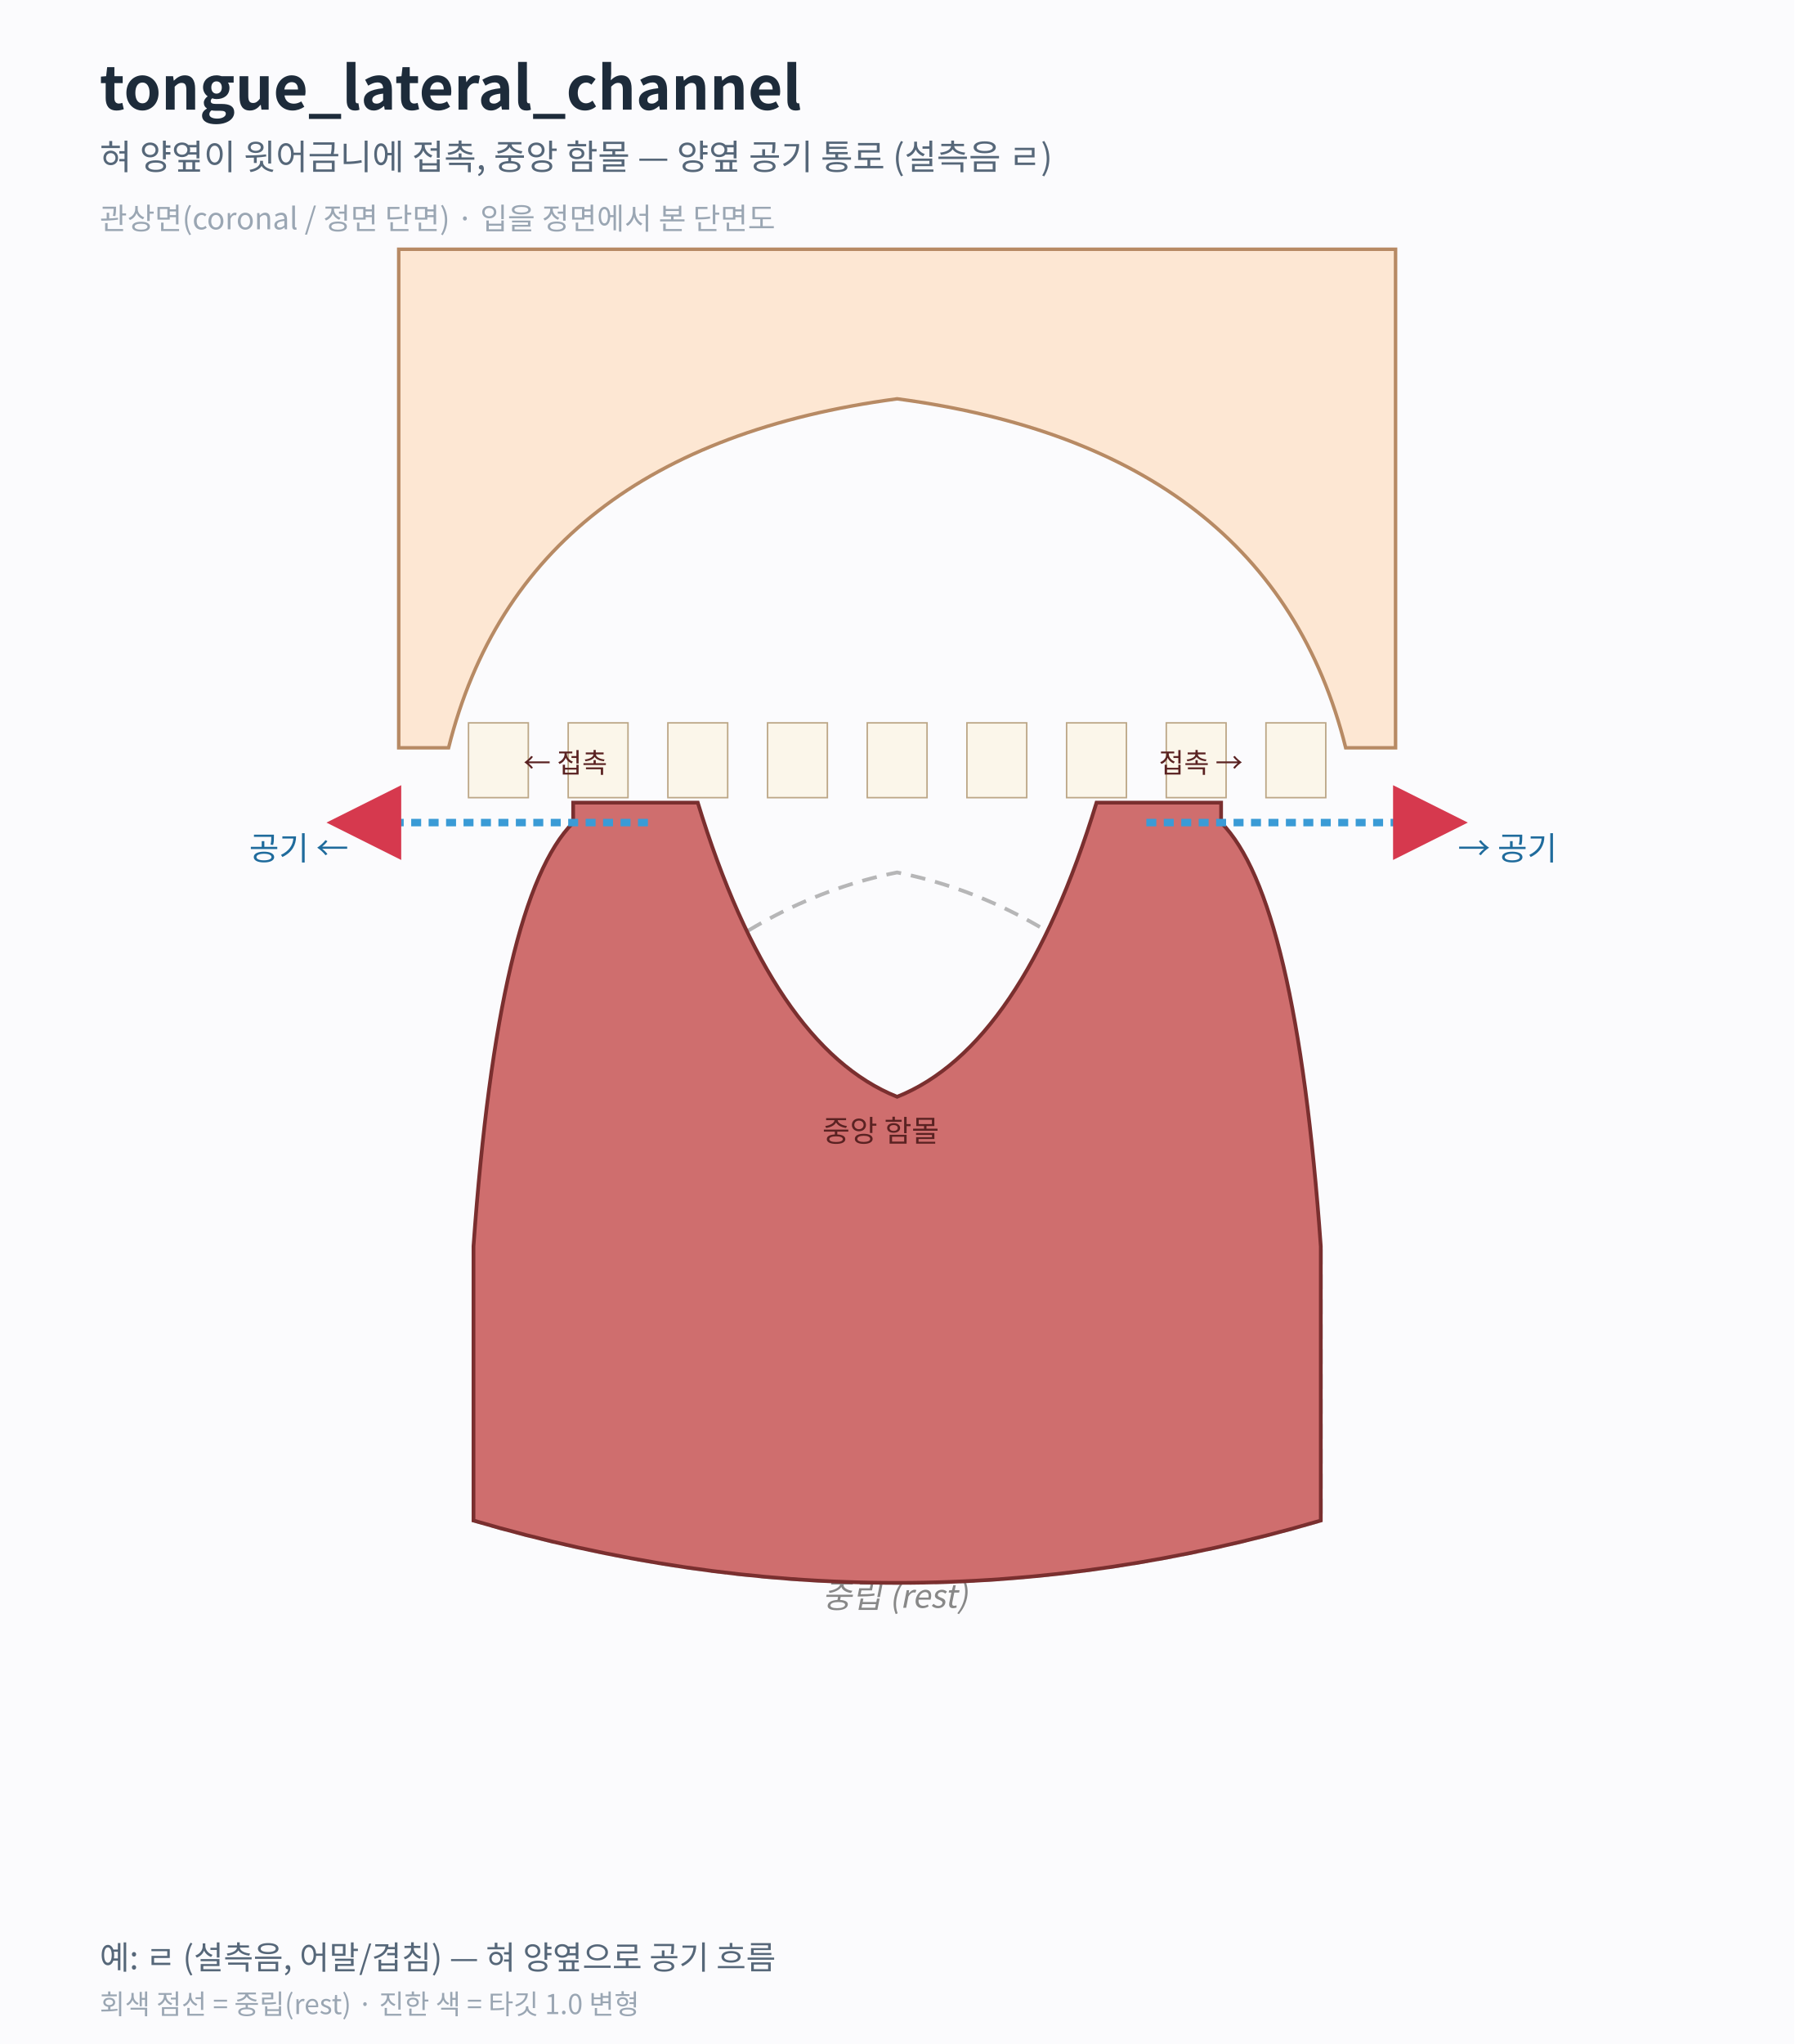
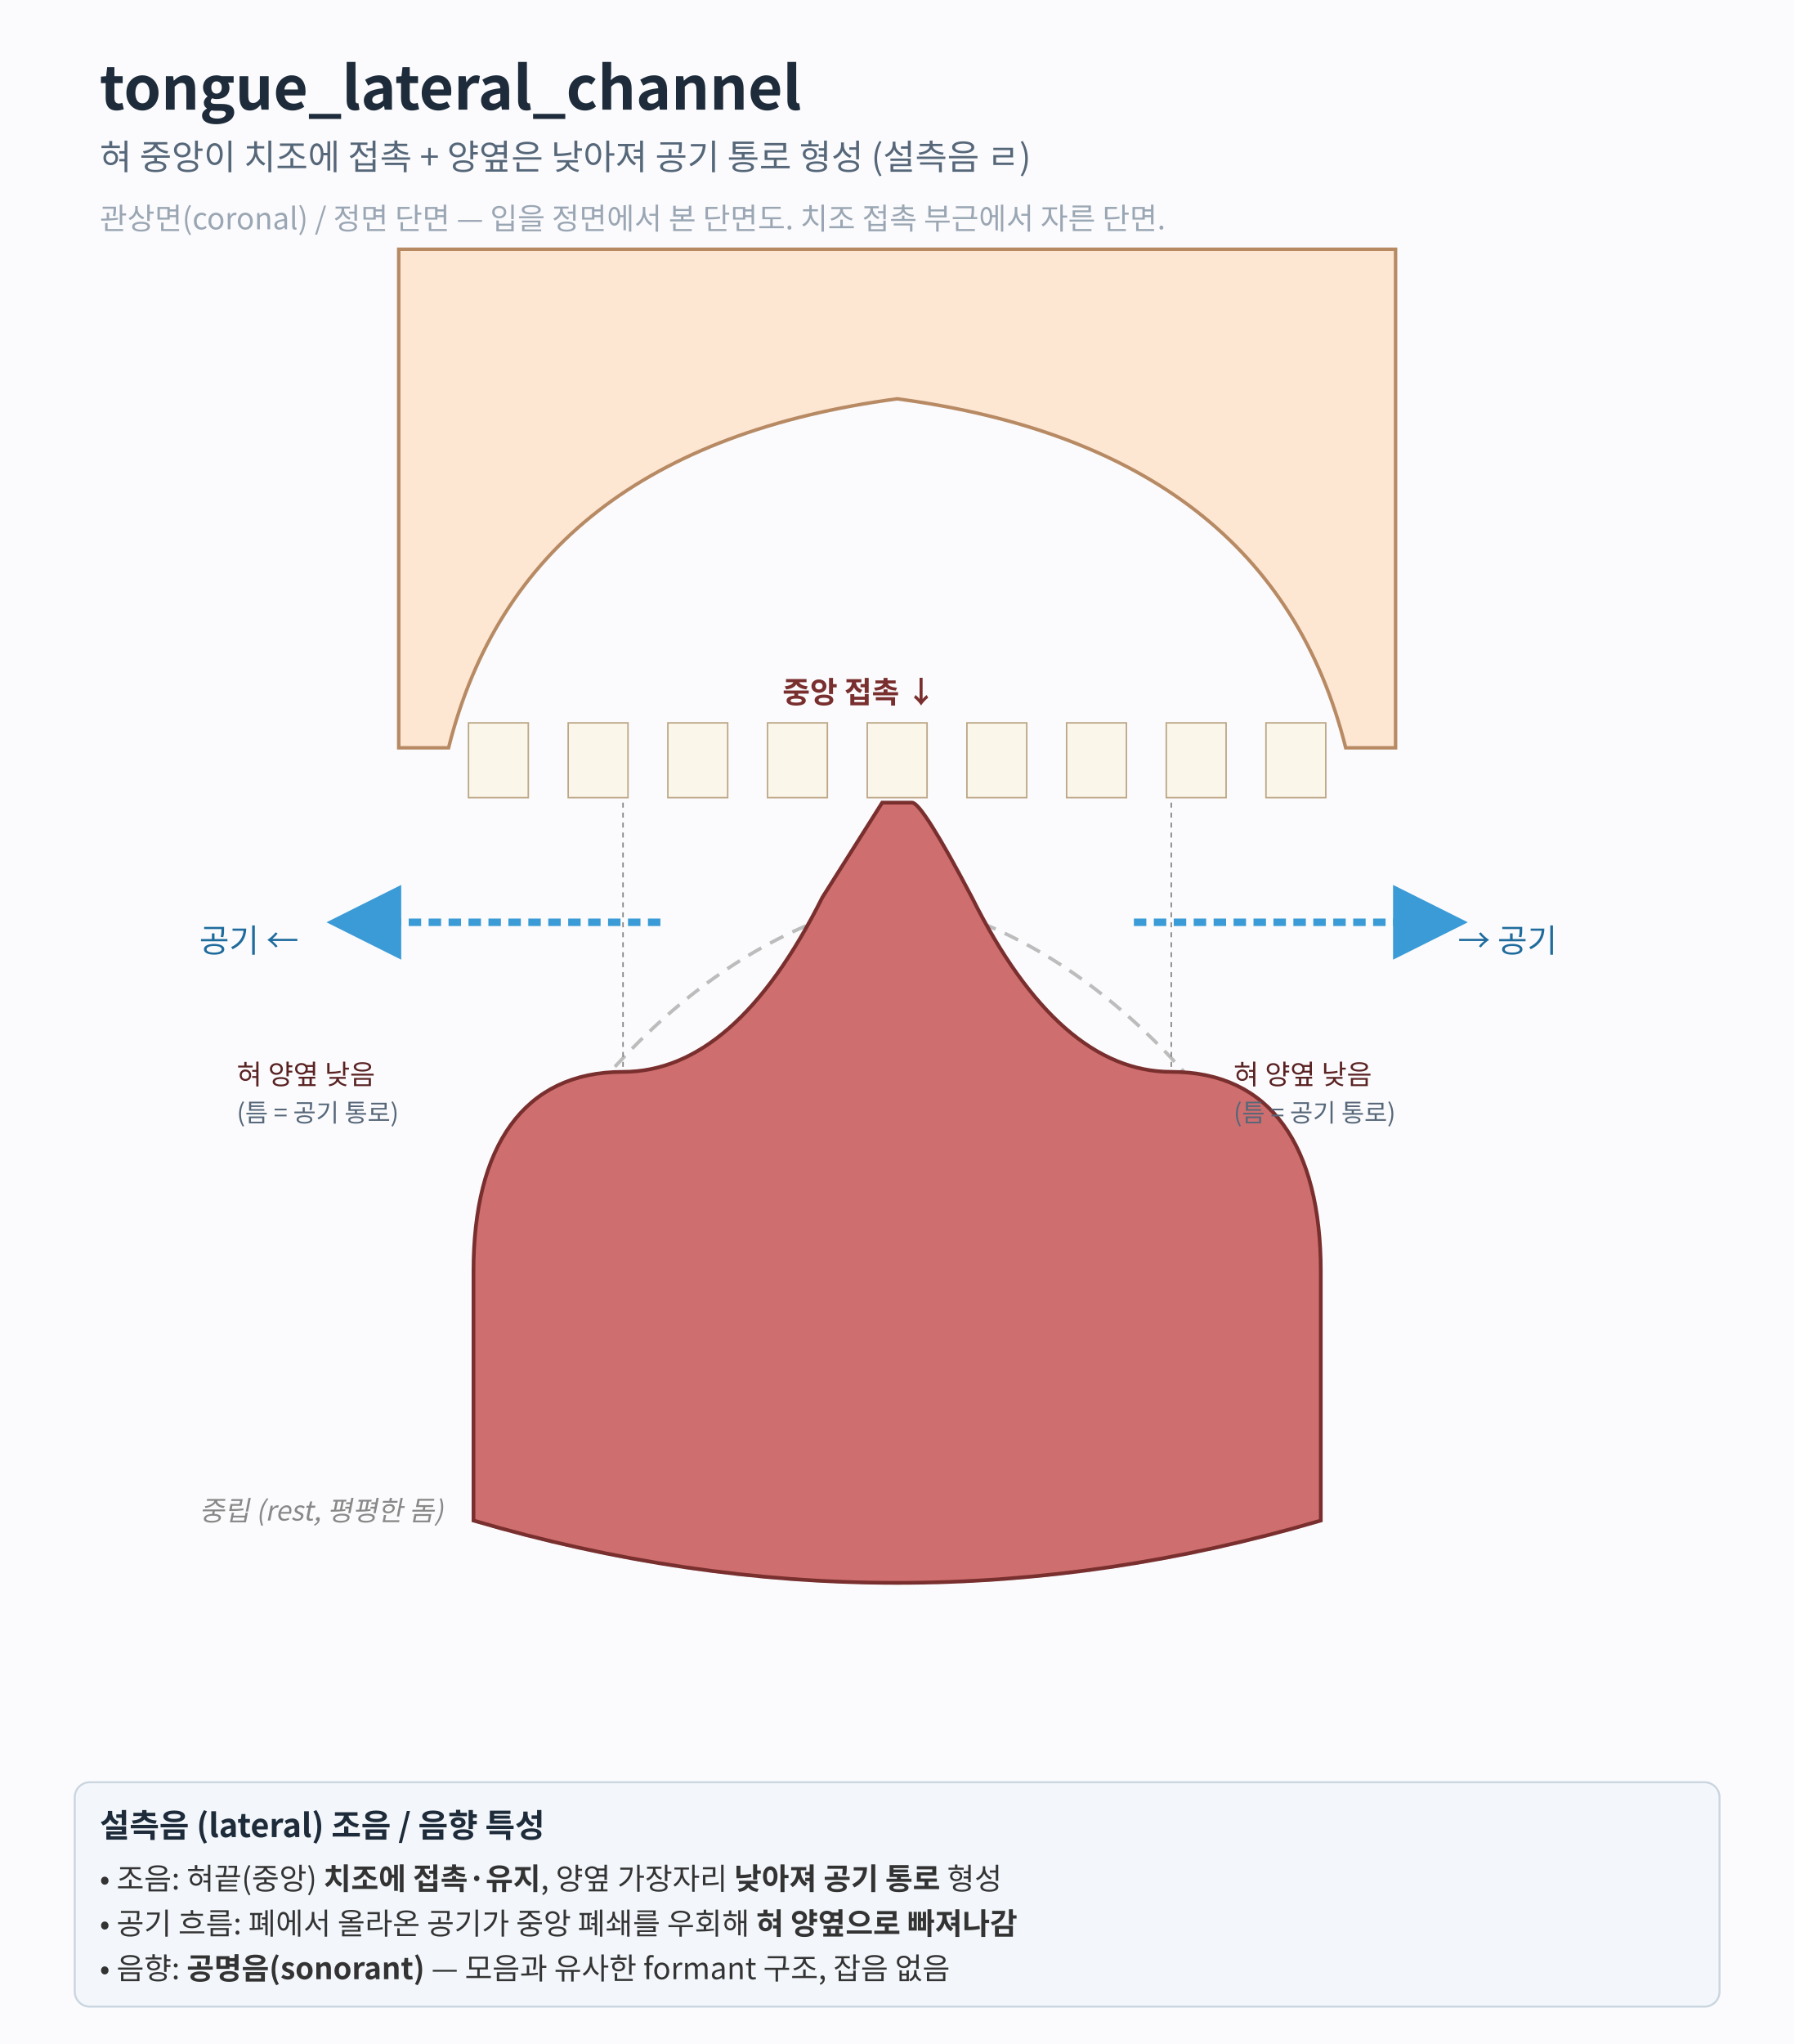
<svg xmlns="http://www.w3.org/2000/svg" viewBox="0 0 720 820" width="720" height="820" font-family="WenQuanYi Zen Hei, Noto Sans CJK KR, sans-serif">
  <rect width="720" height="820" fill="#fbfbfd" />
  <defs>
    <marker id="arr" markerWidth="10" markerHeight="10" refX="7" refY="5" orient="auto">
-       <path d="M0,0 L10,5 L0,10 Z" fill="#d6394e" />
+       <path d="M0,0 L10,5 L0,10 Z" fill="#3a9bd6" />
    </marker>
  </defs>
  <text x="40" y="44" font-size="24" font-weight="700" fill="#1d2b3a">tongue_lateral_channel</text>
-   <text x="40" y="68" font-size="14" fill="#566779">혀 양옆이 윗어금니에 접촉, 중앙 함몰 — 양옆 공기 통로 (설측음 ㄹ)</text>
-   <text x="40" y="92" font-size="12" fill="#9aa6b3">관상면(coronal / 정면 단면) · 입을 정면에서 본 단면도</text>
+   <text x="40" y="68" font-size="14" fill="#566779">혀 중앙이 치조에 접촉 + 양옆은 낮아져 공기 통로 형성 (설측음 ㄹ)</text>
+   <text x="40" y="92" font-size="12" fill="#9aa6b3">관상면(coronal) / 정면 단면 — 입을 정면에서 본 단면도. 치조 접촉 부근에서 자른 단면.</text>
  <path d="M180.0,300 Q210.0,180 360,160 Q510.0,180 540.0,300 L560.0,300 L560.0,100 L160.0,100 L160.0,300 Z" fill="#fde7d3" stroke="#b78a64" stroke-width="1.4" />
  <rect x="188" y="290" width="24" height="30" fill="#fbf6ea" stroke="#bca787" stroke-width="0.6" />
  <rect x="228" y="290" width="24" height="30" fill="#fbf6ea" stroke="#bca787" stroke-width="0.6" />
  <rect x="268" y="290" width="24" height="30" fill="#fbf6ea" stroke="#bca787" stroke-width="0.6" />
  <rect x="308" y="290" width="24" height="30" fill="#fbf6ea" stroke="#bca787" stroke-width="0.6" />
  <rect x="348" y="290" width="24" height="30" fill="#fbf6ea" stroke="#bca787" stroke-width="0.6" />
  <rect x="388" y="290" width="24" height="30" fill="#fbf6ea" stroke="#bca787" stroke-width="0.6" />
  <rect x="428" y="290" width="24" height="30" fill="#fbf6ea" stroke="#bca787" stroke-width="0.6" />
  <rect x="468" y="290" width="24" height="30" fill="#fbf6ea" stroke="#bca787" stroke-width="0.6" />
  <rect x="508" y="290" width="24" height="30" fill="#fbf6ea" stroke="#bca787" stroke-width="0.6" />
-   <path d="M190,500 Q260,370 360,350 Q460,370 530,500 L530,610 Q360,660 190,610 Z" fill="none" stroke="#888" stroke-width="1.5" stroke-dasharray="6 4" opacity="0.6" />
-   <text x="330" y="645" font-size="13" fill="#888" font-style="italic">중립 (rest)</text>
-   <path d="M190,500 Q200,360 230,330 L230,322 L280,322 Q310,420 360,440 Q410,420 440,322 L490,322 L490,330 Q520,360 530,500 L530,610 Q360,660 190,610 Z" fill="#cf6e6e" stroke="#7a2f2f" stroke-width="1.5" />
-   <line x1="260" y1="330" x2="140" y2="330" stroke="#3a9bd6" stroke-width="3" marker-end="url(#arr)" stroke-dasharray="4 3" />
-   <text x="100" y="345" font-size="13" fill="#1f6b9c">공기 ←</text>
-   <line x1="460" y1="330" x2="580" y2="330" stroke="#3a9bd6" stroke-width="3" marker-end="url(#arr)" stroke-dasharray="4 3" />
-   <text x="585" y="345" font-size="13" fill="#1f6b9c">→ 공기</text>
-   <text x="210" y="310" font-size="11" fill="#5a2222">← 접촉</text>
-   <text x="465" y="310" font-size="11" fill="#5a2222">접촉 →</text>
-   <text x="330" y="458" font-size="12" fill="#5a2222">중앙 함몰</text>
-   <text x="40" y="790" font-size="13" fill="#566779">예: ㄹ (설측음, 어말/겹침) — 혀 양옆으로 공기 흐름</text>
-   <text x="40" y="808" font-size="11" fill="#9aa6b3">회색 점선 = 중립(rest) · 진한 색 = 타깃 1.0 변형</text>
+   <path d="M190,510 Q260,380 360,360 Q460,380 530,510 L530,610 Q360,660 190,610 Z" fill="none" stroke="#888" stroke-width="1.4" stroke-dasharray="6 4" opacity="0.55" />
+   <text x="80" y="610" font-size="11" fill="#888" font-style="italic">중립 (rest, 평평한 돔)</text>
+   <path d="M190,510 C190,460 210,430 250,430 Q295,430 330,360 L354,322 L366,322 Q370,322 390,360 Q425,430 470,430 C510,430 530,460 530,510 L530,610 Q360,660 190,610 Z" fill="#cf6e6e" stroke="#7a2f2f" stroke-width="1.5" />
+   <text x="314" y="282" font-size="12" font-weight="600" fill="#7a2f2f">중앙 접촉 ↓</text>
+   <line x1="265" y1="370" x2="140" y2="370" stroke="#3a9bd6" stroke-width="3" marker-end="url(#arr)" stroke-dasharray="5 3" />
+   <text x="80" y="382" font-size="13" fill="#1f6b9c">공기 ←</text>
+   <line x1="455" y1="370" x2="580" y2="370" stroke="#3a9bd6" stroke-width="3" marker-end="url(#arr)" stroke-dasharray="5 3" />
+   <text x="585" y="382" font-size="13" fill="#1f6b9c">→ 공기</text>
+   <text x="95" y="435" font-size="11" fill="#5a2222">혀 양옆 낮음</text>
+   <text x="95" y="450" font-size="10" fill="#566779">(틈 = 공기 통로)</text>
+   <text x="495" y="435" font-size="11" fill="#5a2222">혀 양옆 낮음</text>
+   <text x="495" y="450" font-size="10" fill="#566779">(틈 = 공기 통로)</text>
+   <line x1="250" y1="428" x2="250" y2="322" stroke="#888" stroke-width="0.6" stroke-dasharray="2 2" />
+   <line x1="470" y1="428" x2="470" y2="322" stroke="#888" stroke-width="0.6" stroke-dasharray="2 2" />
+   <rect x="30" y="715" width="660" height="90" rx="6" fill="#f3f7fb" stroke="#cad5e0" stroke-width="0.8" />
+   <text x="40" y="737" font-size="13" font-weight="700" fill="#1d2b3a">설측음 (lateral) 조음 / 음향 특성</text>
+   <text x="40" y="758" font-size="12" fill="#333">• 조음: 혀끝(중앙) <tspan font-weight="600">치조에 접촉·유지</tspan>, 양옆 가장자리 <tspan font-weight="600">낮아져 공기 통로</tspan> 형성</text>
+   <text x="40" y="776" font-size="12" fill="#333">• 공기 흐름: 폐에서 올라온 공기가 중앙 폐쇄를 우회해 <tspan font-weight="600">혀 양옆으로 빠져나감</tspan>
+   </text>
+   <text x="40" y="794" font-size="12" fill="#333">• 음향: <tspan font-weight="600">공명음(sonorant)</tspan> — 모음과 유사한 formant 구조, 잡음 없음</text>
</svg>
